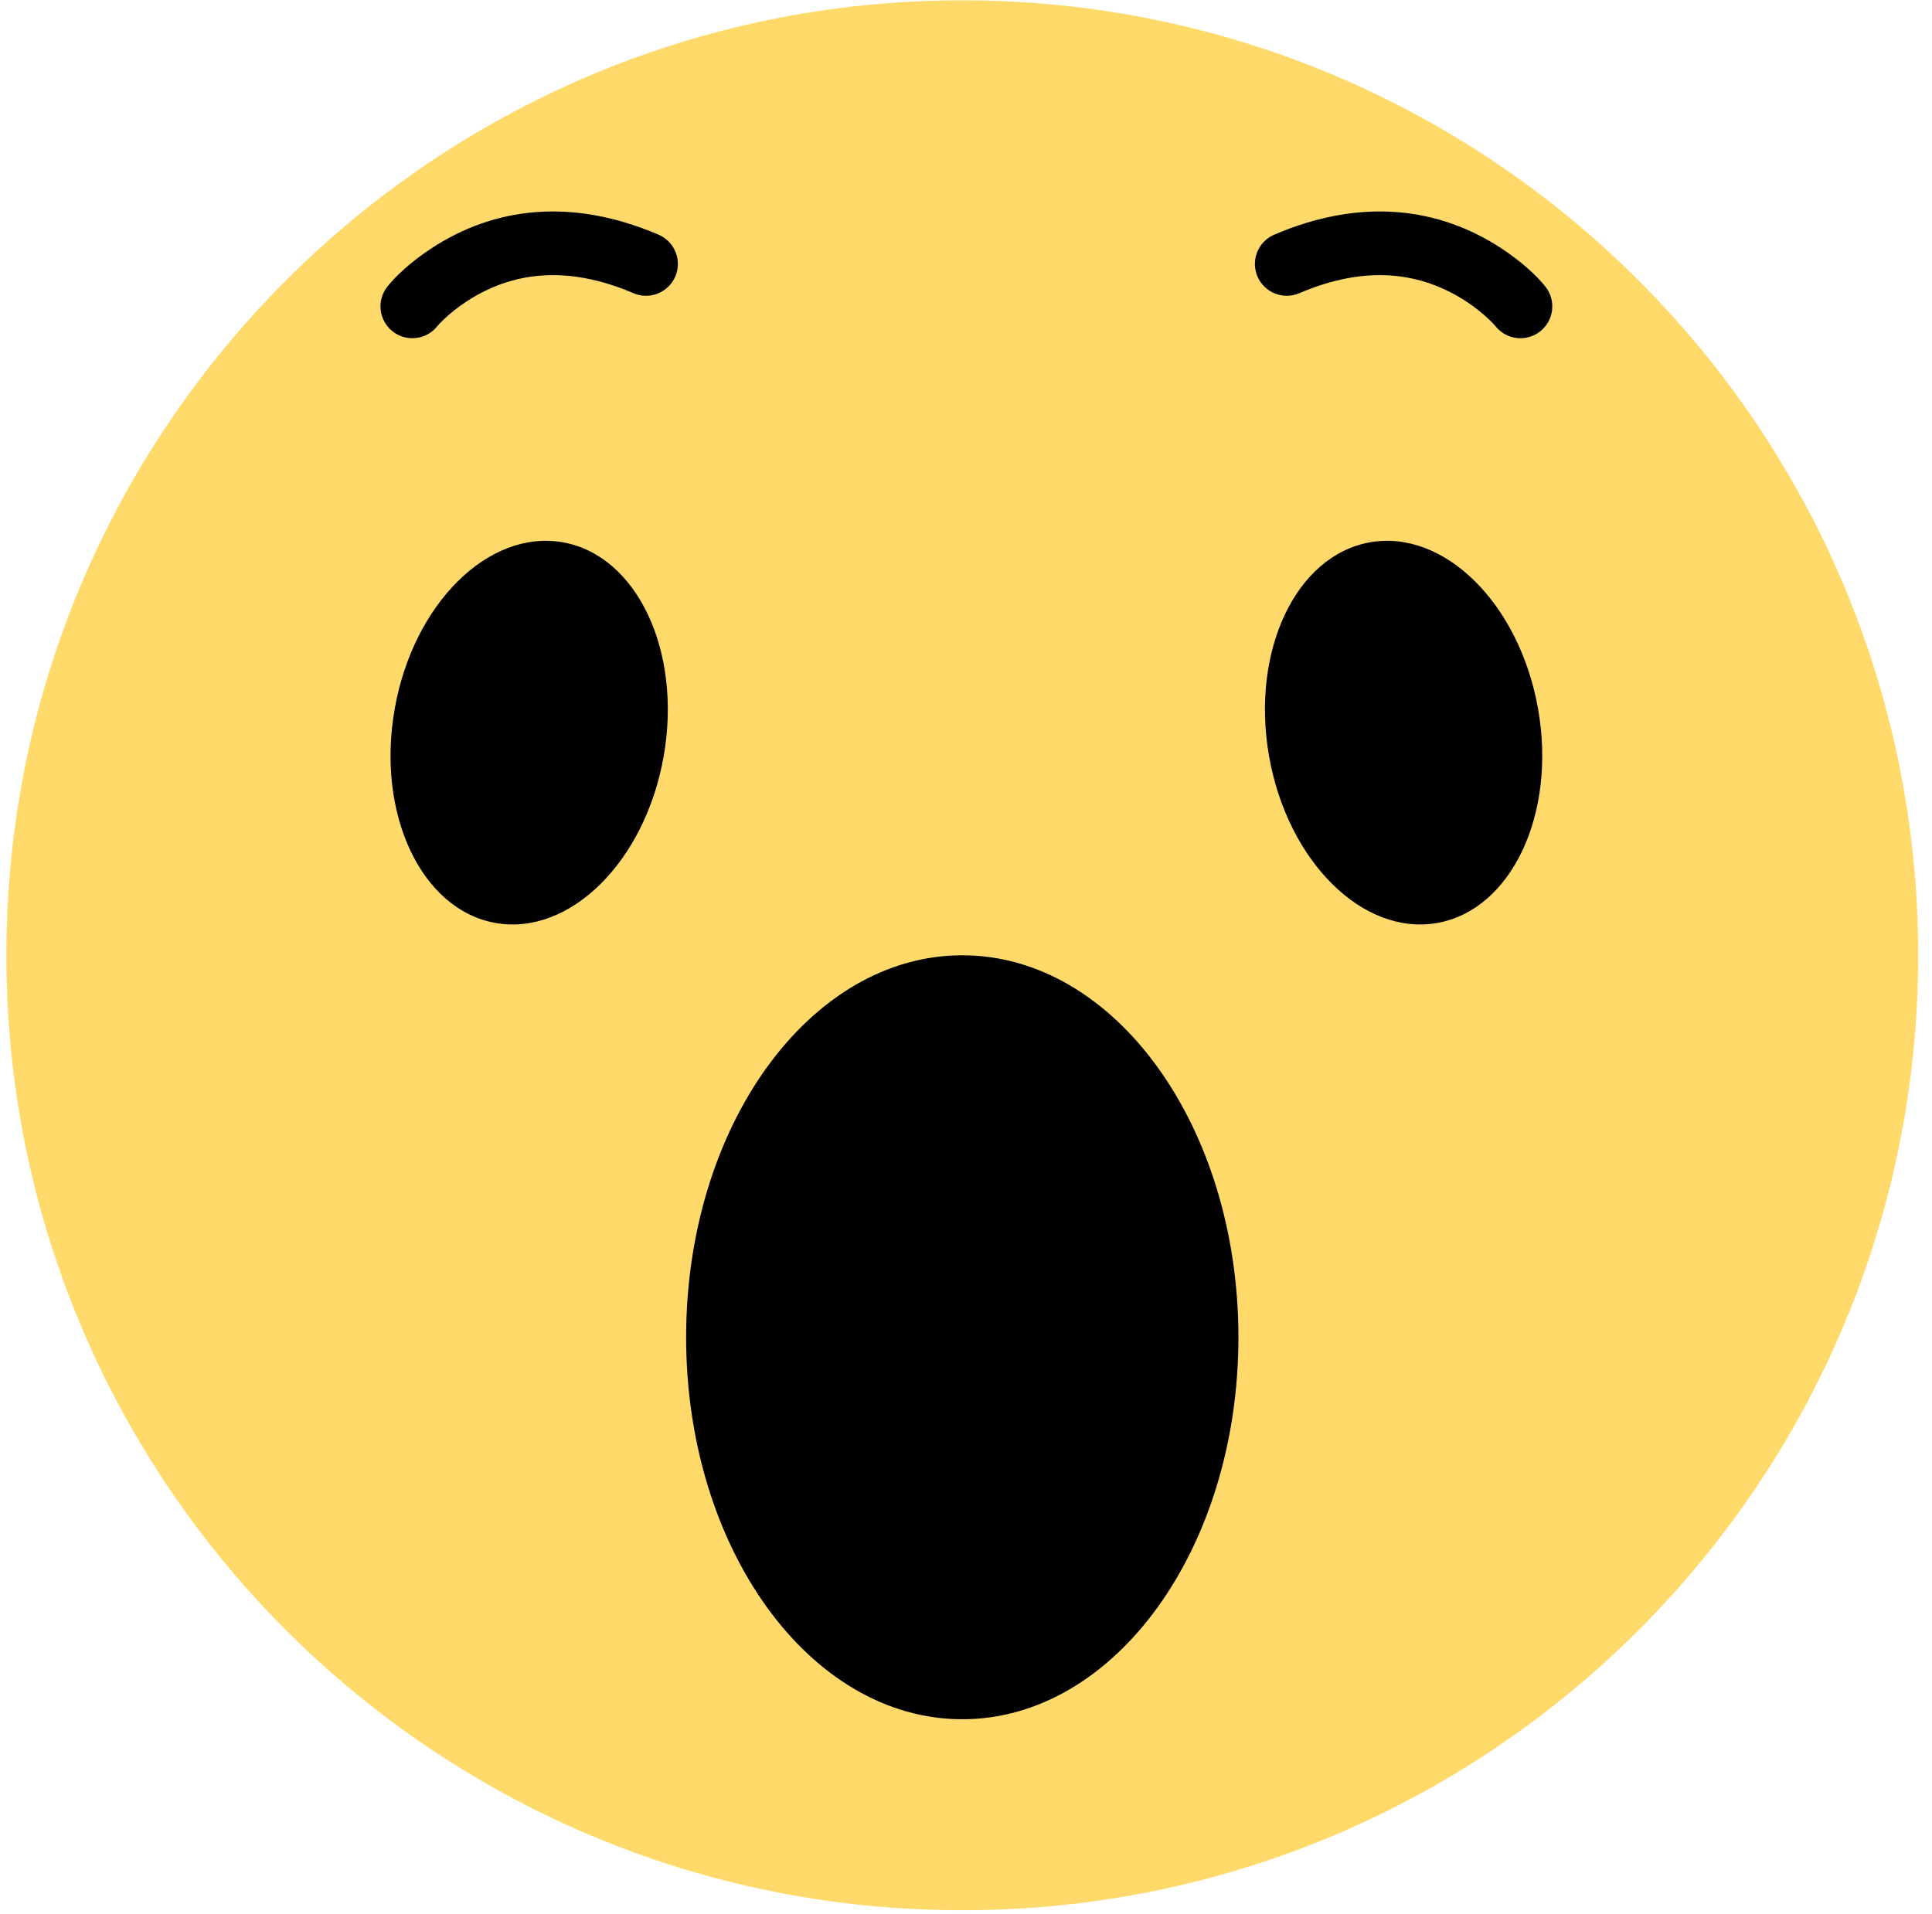
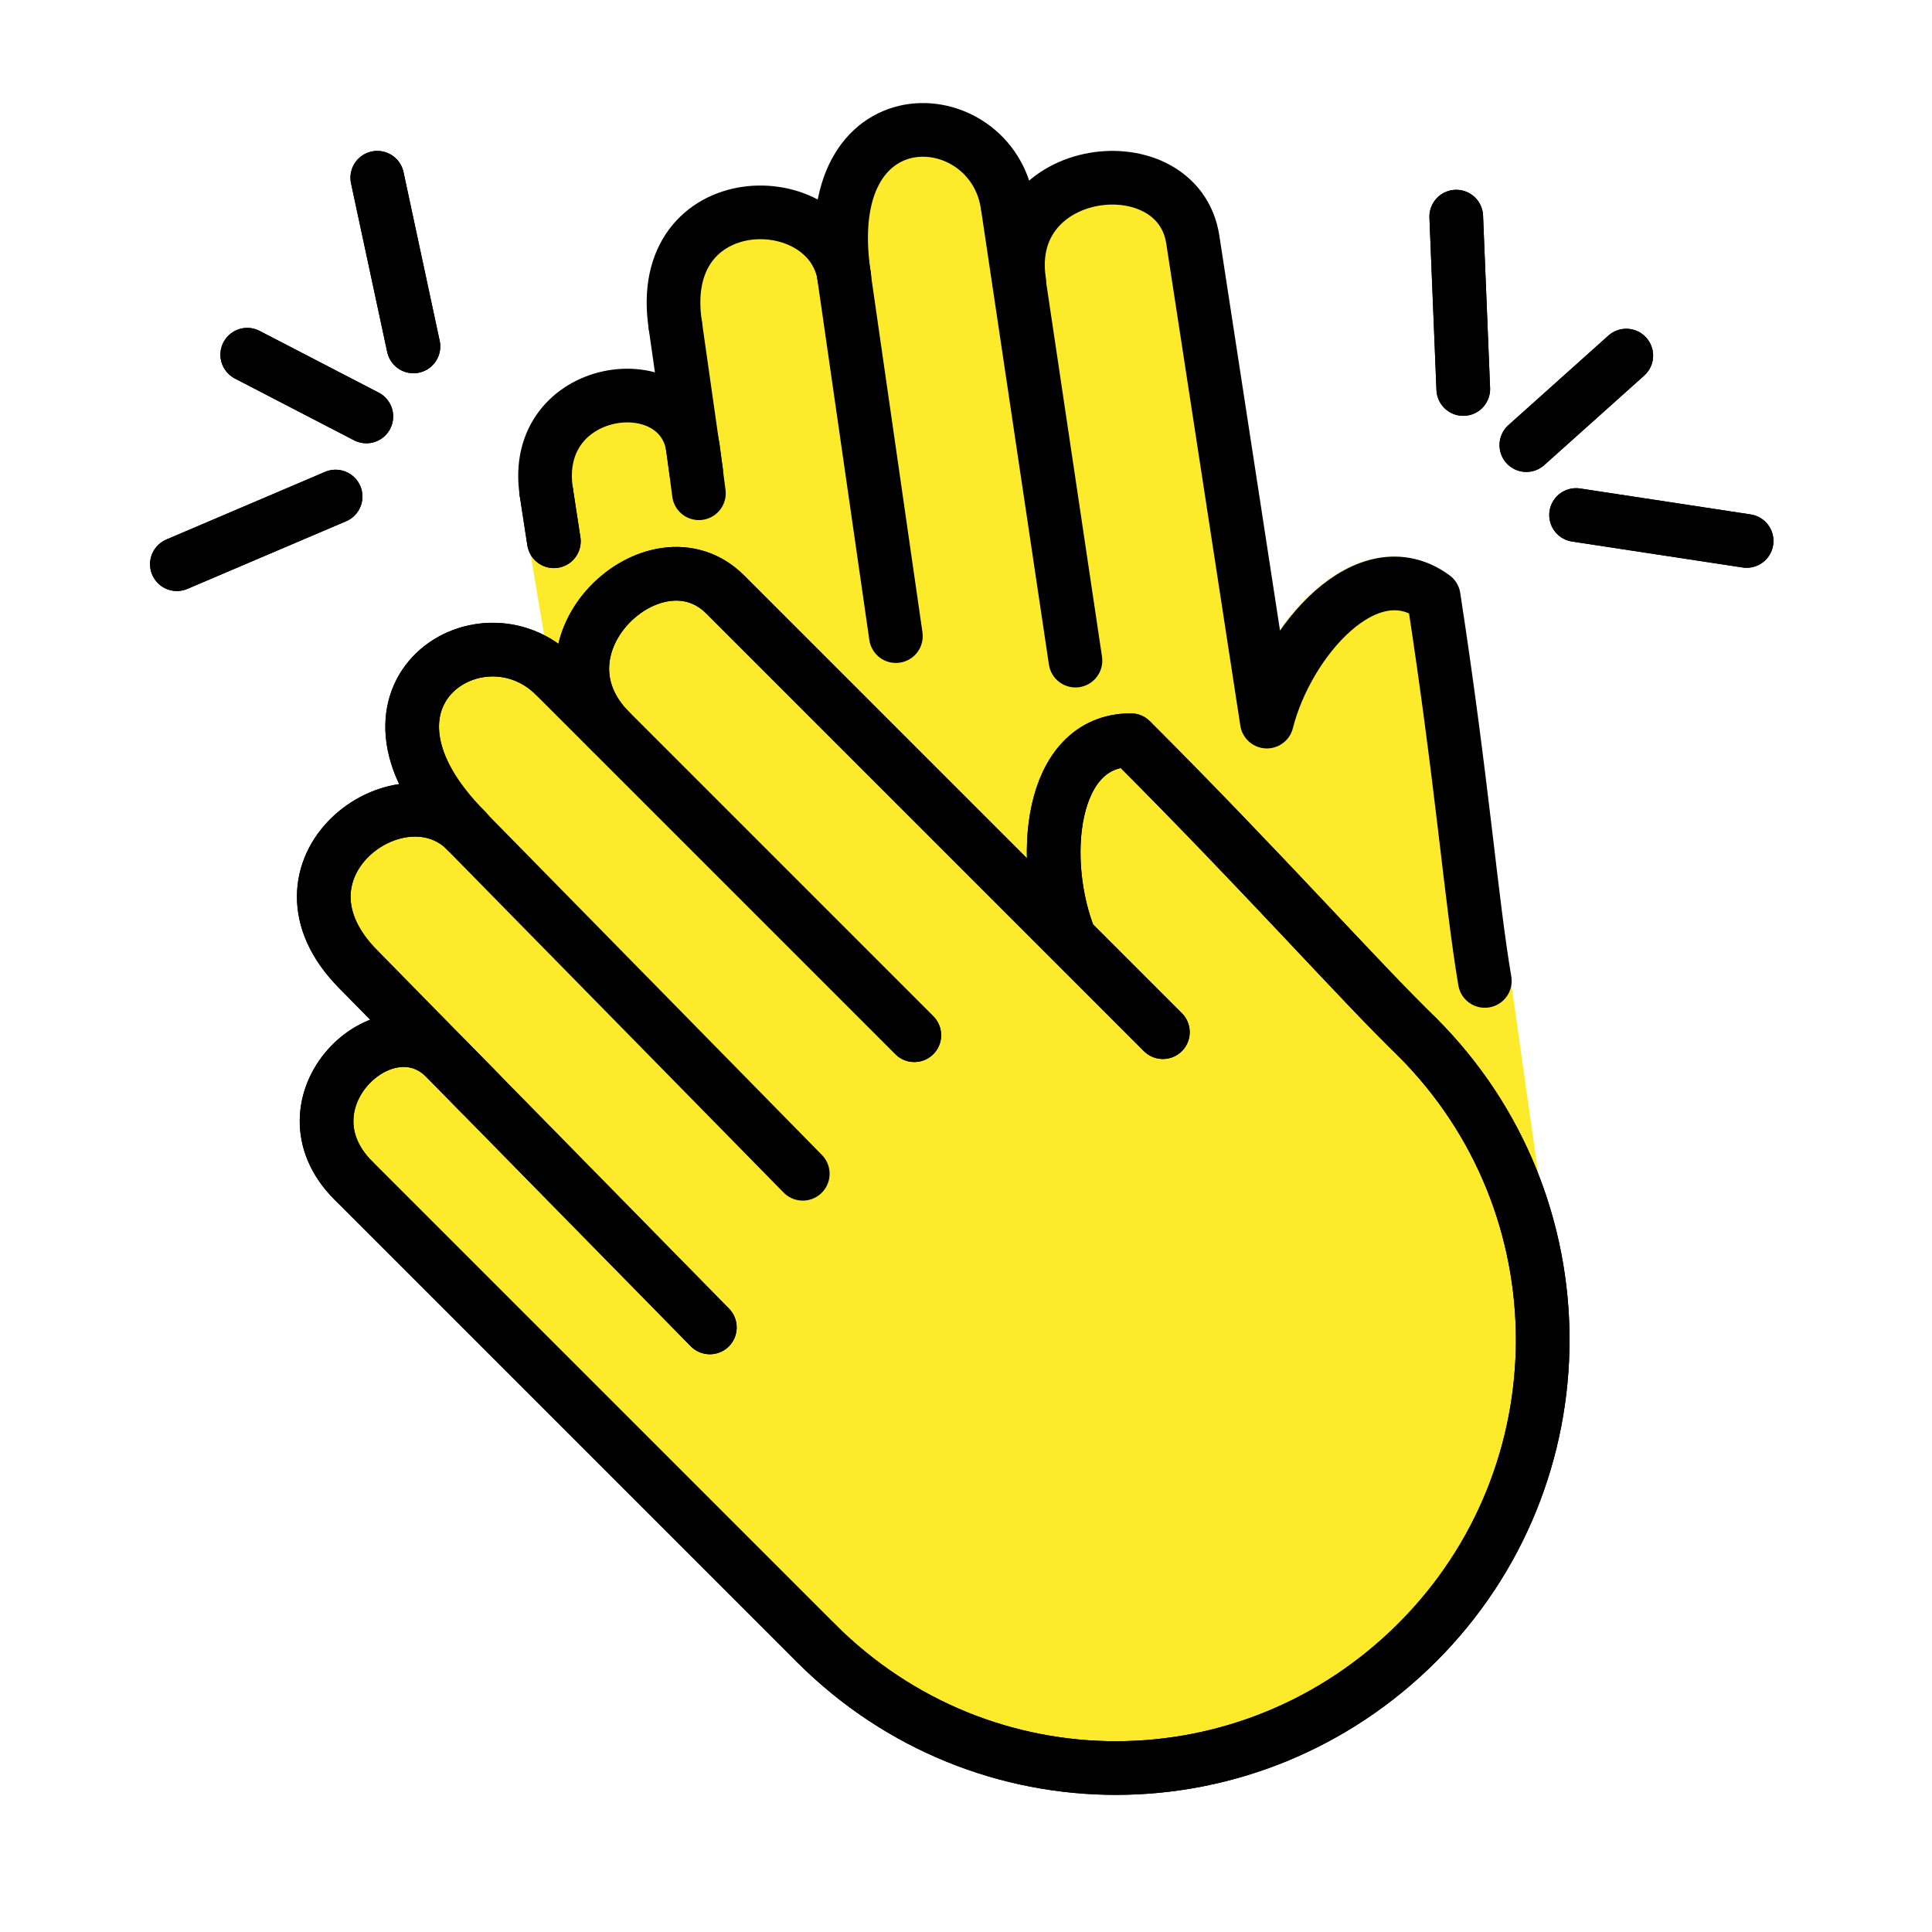
- <svg xmlns="http://www.w3.org/2000/svg" width="107px" height="106px" viewBox="0 0 107 106" version="1.1">
-   <defs />
-   <g id="FB-emojii-Freebies" stroke="none" stroke-width="1" fill="none" fill-rule="evenodd">
-     <g transform="translate(-182, -347)" id="wow">
-       <g transform="translate(182.3529, 347.0175)">
-         <g id="emojii">
-           <ellipse id="body" fill="#FFDA6A" cx="52.941" cy="52.895" rx="52.941" ry="52.895" />
-           <path d="M52.941,95.211 C61.388,95.211 68.235,85.738 68.235,74.053 C68.235,62.367 61.388,52.895 52.941,52.895 C44.494,52.895 37.647,62.367 37.647,74.053 C37.647,85.738 44.494,95.211 52.941,95.211 Z M27.095,51.106 C31.209,51.832 35.377,47.699 36.403,41.876 C37.43,36.053 34.928,30.745 30.814,30.02 C26.7,29.294 22.532,33.427 21.506,39.25 C20.479,45.072 22.981,50.381 27.095,51.106 Z M79.241,51.106 C75.127,51.832 70.96,47.699 69.933,41.876 C68.907,36.053 71.409,30.745 75.523,30.02 C79.637,29.294 83.805,33.427 84.831,39.25 C85.858,45.072 83.355,50.381 79.241,51.106 Z M23.862,18.054 C23.903,18.003 24.023,17.87 24.22,17.681 C24.57,17.346 24.989,17.006 25.474,16.688 C27.972,15.049 31.017,14.633 34.73,16.223 C35.626,16.606 36.663,16.192 37.047,15.297 C37.431,14.401 37.016,13.365 36.12,12.981 C31.256,10.899 26.976,11.484 23.537,13.74 C22.372,14.504 21.562,15.282 21.106,15.851 C20.497,16.612 20.62,17.721 21.382,18.33 C22.143,18.938 23.253,18.815 23.862,18.054 Z M85.231,15.851 C84.775,15.282 83.964,14.504 82.8,13.74 C79.36,11.484 75.081,10.899 70.217,12.981 C69.321,13.365 68.906,14.401 69.29,15.297 C69.674,16.192 70.711,16.606 71.607,16.223 C75.319,14.633 78.365,15.049 80.863,16.688 C81.348,17.006 81.767,17.346 82.117,17.681 C82.313,17.87 82.434,18.003 82.475,18.054 C83.084,18.815 84.194,18.938 84.955,18.33 C85.716,17.721 85.84,16.612 85.231,15.851 Z" id="expression" fill="#000000" />
-         </g>
-       </g>
-     </g>
+ <svg xmlns="http://www.w3.org/2000/svg" id="emoji" viewBox="0 0 72 72" version="1.1">
+   <g id="hair" />
+   <g id="skin">
+     <path fill="#FCEA2B" stroke="#FCEA2B" stroke-linecap="round" stroke-linejoin="round" stroke-miterlimit="10" stroke-width="2" d="M56.352,43.998l-1.062-7.477c-0.511-3.022-0.827-7.288-1.9-14.274c-2.473-1.815-5.451,1.65-6.203,4.634 L44.434,8.96c-0.555-3.613-7.134-2.877-6.45,1.574l2.087,14.078L37.542,7.654 C36.944,3.763,30.408,3.38,31.478,10.346c-0.533-3.473-7.084-3.423-6.281,1.805l0.774,5.431l0.101,0.808l-0.221-1.698 c-0.481-3.129-6.071-2.377-5.451,1.657l1.08,6.431" />
+     <path fill="#FCEA2B" d="M22.748,27.253c-3.192-3.192,1.688-7.689,4.279-5.097l16.309,16.309l-3.458-3.458 c-1.161-2.857-0.809-7.423,2.266-7.423c5.01,5.01,8.473,8.933,10.678,11.072c6.226,6.226,6.226,16.322,0,22.548 s-16.187,6.258-22.413,0.031L13.172,43.998c-2.893-2.893,1.179-6.816,3.423-4.572l9.859,10.043l-8.574-8.734 l-4.508-4.592c-3.749-3.749,1.516-7.674,4.006-5.183c-4.996-4.996,0.515-8.562,3.305-5.772l13.391,13.391" />
+   </g>
+   <g id="skin-shadow" />
+   <g id="color" />
+   <g id="line">
+     <path fill="none" stroke="#000000" stroke-linecap="round" stroke-linejoin="round" stroke-miterlimit="10" stroke-width="2" d="M13.172,43.998" />
+     <path fill="none" stroke="#000000" stroke-linecap="round" stroke-linejoin="round" stroke-miterlimit="10" stroke-width="2" d="M22.748,27.253c-3.192-3.192,1.688-7.689,4.279-5.097l16.309,16.309l-3.458-3.458 c-1.161-2.857-0.809-7.423,2.266-7.423c5.01,5.01,8.473,8.933,10.678,11.072c6.226,6.226,6.226,16.322,0,22.548 s-16.187,6.258-22.413,0.031L13.172,43.998c-2.893-2.893,1.179-6.816,3.423-4.572l9.859,10.043l-8.574-8.734 l-4.508-4.592c-3.749-3.749,1.516-7.674,4.006-5.183c-4.996-4.996,0.515-8.562,3.305-5.772l13.391,13.391" />
+     <line x1="20.36" x2="20.641" y1="18.341" y2="20.171" fill="none" stroke="#000000" stroke-linecap="round" stroke-linejoin="round" stroke-miterlimit="10" stroke-width="2" />
+     <line x1="15.408" x2="14.06" y1="12.91" y2="6.624" fill="none" stroke="#000000" stroke-linecap="round" stroke-linejoin="round" stroke-miterlimit="10" stroke-width="2" />
+     <line x1="12.507" x2="6.592" y1="18.505" y2="21.026" fill="none" stroke="#000000" stroke-linecap="round" stroke-linejoin="round" stroke-miterlimit="10" stroke-width="2" />
+     <line x1="13.653" x2="9.214" y1="15.52" y2="13.219" fill="none" stroke="#000000" stroke-linecap="round" stroke-linejoin="round" stroke-miterlimit="10" stroke-width="2" />
+     <line x1="54.532" x2="54.27" y1="14.497" y2="8.073" fill="none" stroke="#000000" stroke-linecap="round" stroke-linejoin="round" stroke-miterlimit="10" stroke-width="2" />
+     <line x1="58.736" x2="65.092" y1="19.193" y2="20.16" fill="none" stroke="#000000" stroke-linecap="round" stroke-linejoin="round" stroke-miterlimit="10" stroke-width="2" />
+     <line x1="56.882" x2="60.607" y1="16.588" y2="13.252" fill="none" stroke="#000000" stroke-linecap="round" stroke-linejoin="round" stroke-miterlimit="10" stroke-width="2" />
+     <line x1="29.917" x2="16.835" y1="43.743" y2="30.417" fill="none" stroke="#000000" stroke-linecap="round" stroke-linejoin="round" stroke-miterlimit="10" stroke-width="2" />
+     <line x1="34.074" x2="20.683" y1="38.579" y2="25.188" fill="none" stroke="#000000" stroke-linecap="round" stroke-linejoin="round" stroke-miterlimit="10" stroke-width="2" />
+     <path fill="none" stroke="#000000" stroke-linecap="round" stroke-linejoin="round" stroke-miterlimit="10" stroke-width="2" d="M13.172,43.998c-2.893-2.893,1.179-6.816,3.423-4.572l9.859,10.043" />
+     <path fill="none" stroke="#000000" stroke-linecap="round" stroke-linejoin="round" stroke-miterlimit="10" stroke-width="2" d="M13.372,36.143c-3.749-3.749,1.516-7.674,4.006-5.183" />
+     <path fill="none" stroke="#000000" stroke-linecap="round" stroke-linejoin="round" stroke-miterlimit="10" stroke-width="2" d="M20.683,25.188c-2.79-2.79-8.3,0.776-3.305,5.772" />
+     <path fill="none" stroke="#000000" stroke-linecap="round" stroke-linejoin="round" stroke-miterlimit="10" stroke-width="2" d="M52.824,38.657c-2.205-2.139-5.668-6.062-10.678-11.072c-3.075,0-3.427,4.566-2.266,7.423l3.458,3.458 L27.028,22.156c-2.591-2.591-7.472,1.905-4.279,5.097" />
+     <path fill="none" stroke="#000000" stroke-linecap="round" stroke-linejoin="round" stroke-miterlimit="10" stroke-width="2" d="M13.172,43.998" />
+     <line x1="13.372" x2="17.88" y1="36.143" y2="40.735" fill="none" stroke="#000000" stroke-linecap="round" stroke-linejoin="round" stroke-miterlimit="10" stroke-width="2" />
+     <path fill="none" stroke="#000000" stroke-linecap="round" stroke-linejoin="round" stroke-miterlimit="10" stroke-width="2" d="M12.211,40.793" />
+     <path fill="none" stroke="#000000" stroke-linecap="round" stroke-linejoin="round" stroke-miterlimit="10" stroke-width="2" d="M52.824,38.657c6.226,6.226,6.226,16.322,0,22.548s-16.187,6.258-22.413,0.031" />
+     <line x1="13.172" x2="30.41" y1="43.998" y2="61.236" fill="none" stroke="#000000" stroke-linecap="round" stroke-linejoin="round" stroke-miterlimit="10" stroke-width="2" />
+     <line x1="33.387" x2="31.348" y1="23.706" y2="9.559" fill="none" stroke="#000000" stroke-linecap="round" stroke-linejoin="round" stroke-miterlimit="10" stroke-width="2" />
+     <line x1="40.079" x2="37.543" y1="24.619" y2="7.619" fill="none" stroke="#000000" stroke-linecap="round" stroke-linejoin="round" stroke-miterlimit="10" stroke-width="2" />
+     <path fill="none" stroke="#000000" stroke-linecap="round" stroke-linejoin="round" stroke-miterlimit="10" stroke-width="2" d="M20.36,18.341c-0.621-4.045,4.982-4.798,5.464-1.661l0.222,1.702" />
+     <path fill="none" stroke="#000000" stroke-linecap="round" stroke-linejoin="round" stroke-miterlimit="10" stroke-width="2" d="M25.168,12.127c-0.805-5.24,5.761-5.291,6.296-1.809" />
+     <path fill="none" stroke="#000000" stroke-linecap="round" stroke-linejoin="round" stroke-miterlimit="10" stroke-width="2" d="M37.543,7.619c-0.599-3.9-7.152-4.284-6.079,2.699" />
+     <path fill="none" stroke="#000000" stroke-linecap="round" stroke-linejoin="round" stroke-miterlimit="10" stroke-width="2" d="M55.335,36.556c-0.513-3.029-0.829-7.306-1.905-14.309c-2.479-1.819-5.464,1.654-6.218,4.645L44.452,8.928 c-0.556-3.622-7.151-2.884-6.466,1.578" />
+     <path fill="none" stroke="#000000" stroke-linecap="round" stroke-linejoin="round" stroke-miterlimit="10" stroke-width="2" d="M20.36,18.341" />
+     <line x1="25.168" x2="25.944" y1="12.127" y2="17.572" fill="none" stroke="#000000" stroke-linecap="round" stroke-linejoin="round" stroke-miterlimit="10" stroke-width="2" />
+     <path fill="none" stroke="#000000" stroke-linecap="round" stroke-linejoin="round" stroke-miterlimit="10" stroke-width="2" d="M21.482,15.19" />
+     <line x1="20.36" x2="20.641" y1="18.341" y2="20.171" fill="none" stroke="#000000" stroke-linecap="round" stroke-linejoin="round" stroke-miterlimit="10" stroke-width="2" />
+     <line x1="15.408" x2="14.06" y1="12.91" y2="6.624" fill="none" stroke="#000000" stroke-linecap="round" stroke-linejoin="round" stroke-miterlimit="10" stroke-width="2" />
+     <line x1="12.507" x2="6.592" y1="18.505" y2="21.026" fill="none" stroke="#000000" stroke-linecap="round" stroke-linejoin="round" stroke-miterlimit="10" stroke-width="2" />
+     <line x1="13.653" x2="9.214" y1="15.52" y2="13.219" fill="none" stroke="#000000" stroke-linecap="round" stroke-linejoin="round" stroke-miterlimit="10" stroke-width="2" />
+     <line x1="54.532" x2="54.27" y1="14.497" y2="8.073" fill="none" stroke="#000000" stroke-linecap="round" stroke-linejoin="round" stroke-miterlimit="10" stroke-width="2" />
+     <line x1="58.736" x2="65.092" y1="19.193" y2="20.16" fill="none" stroke="#000000" stroke-linecap="round" stroke-linejoin="round" stroke-miterlimit="10" stroke-width="2" />
+     <line x1="56.882" x2="60.607" y1="16.588" y2="13.252" fill="none" stroke="#000000" stroke-linecap="round" stroke-linejoin="round" stroke-miterlimit="10" stroke-width="2" />
  </g>
</svg>
